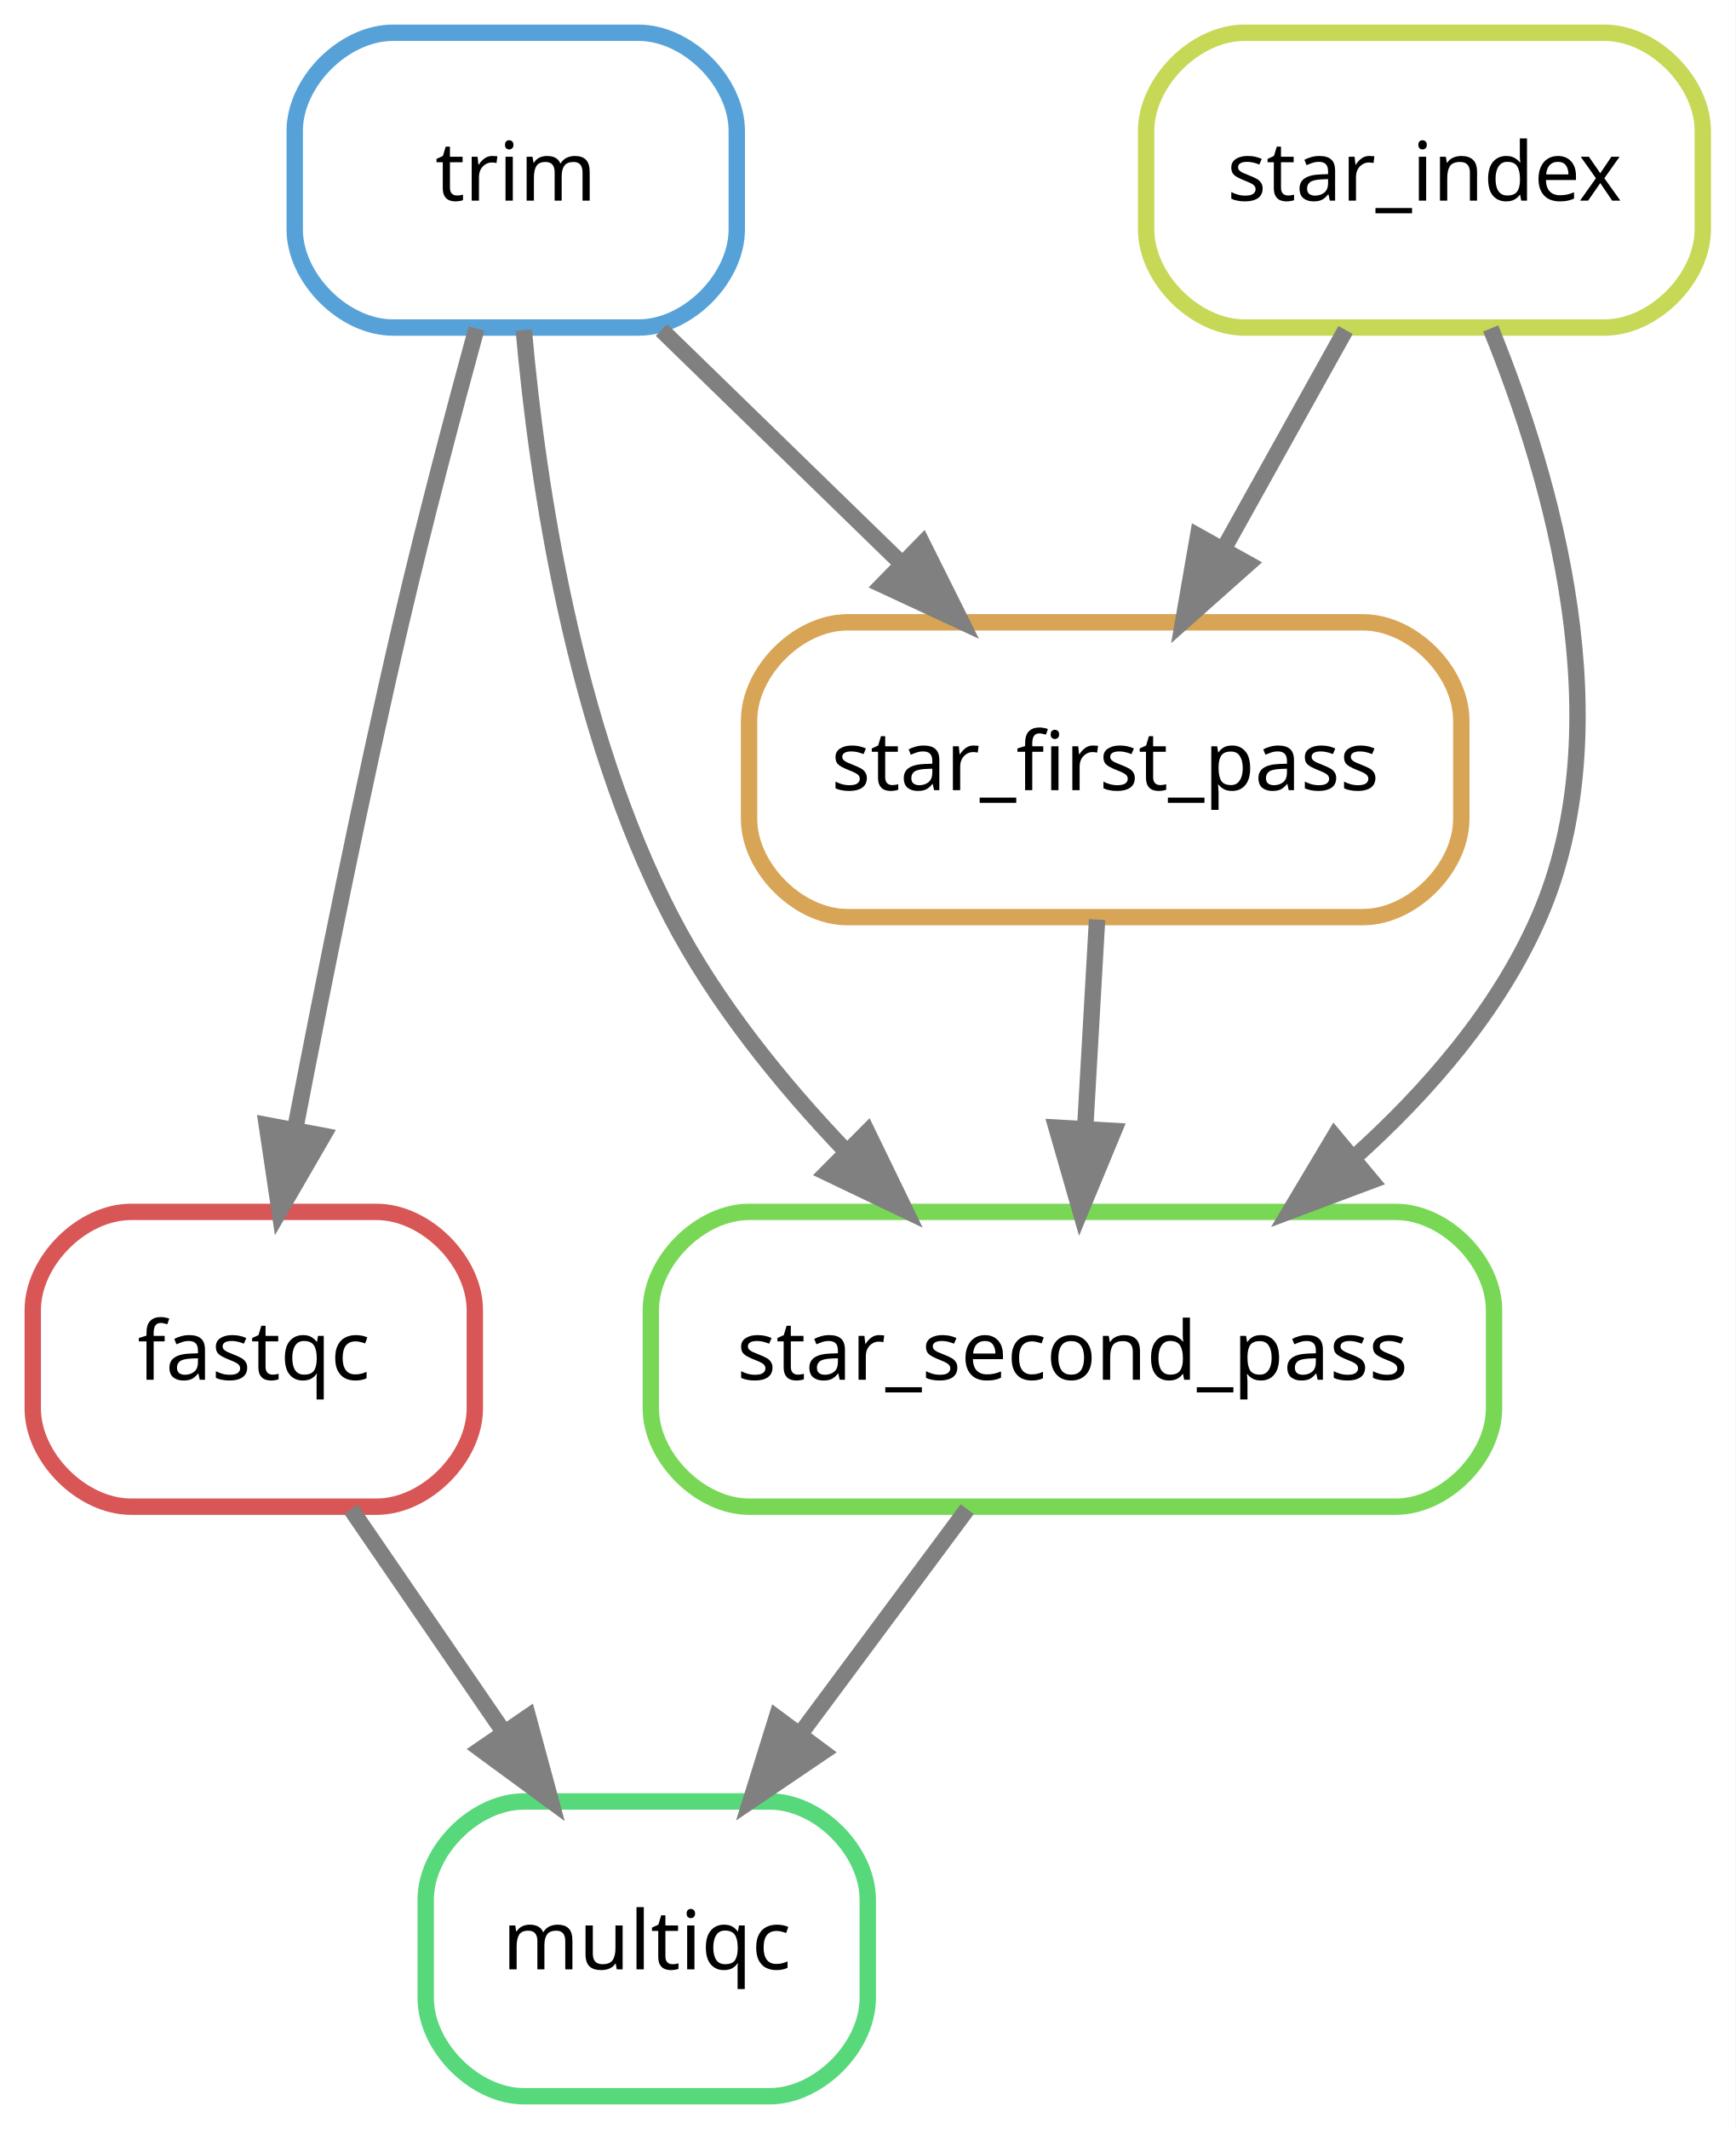
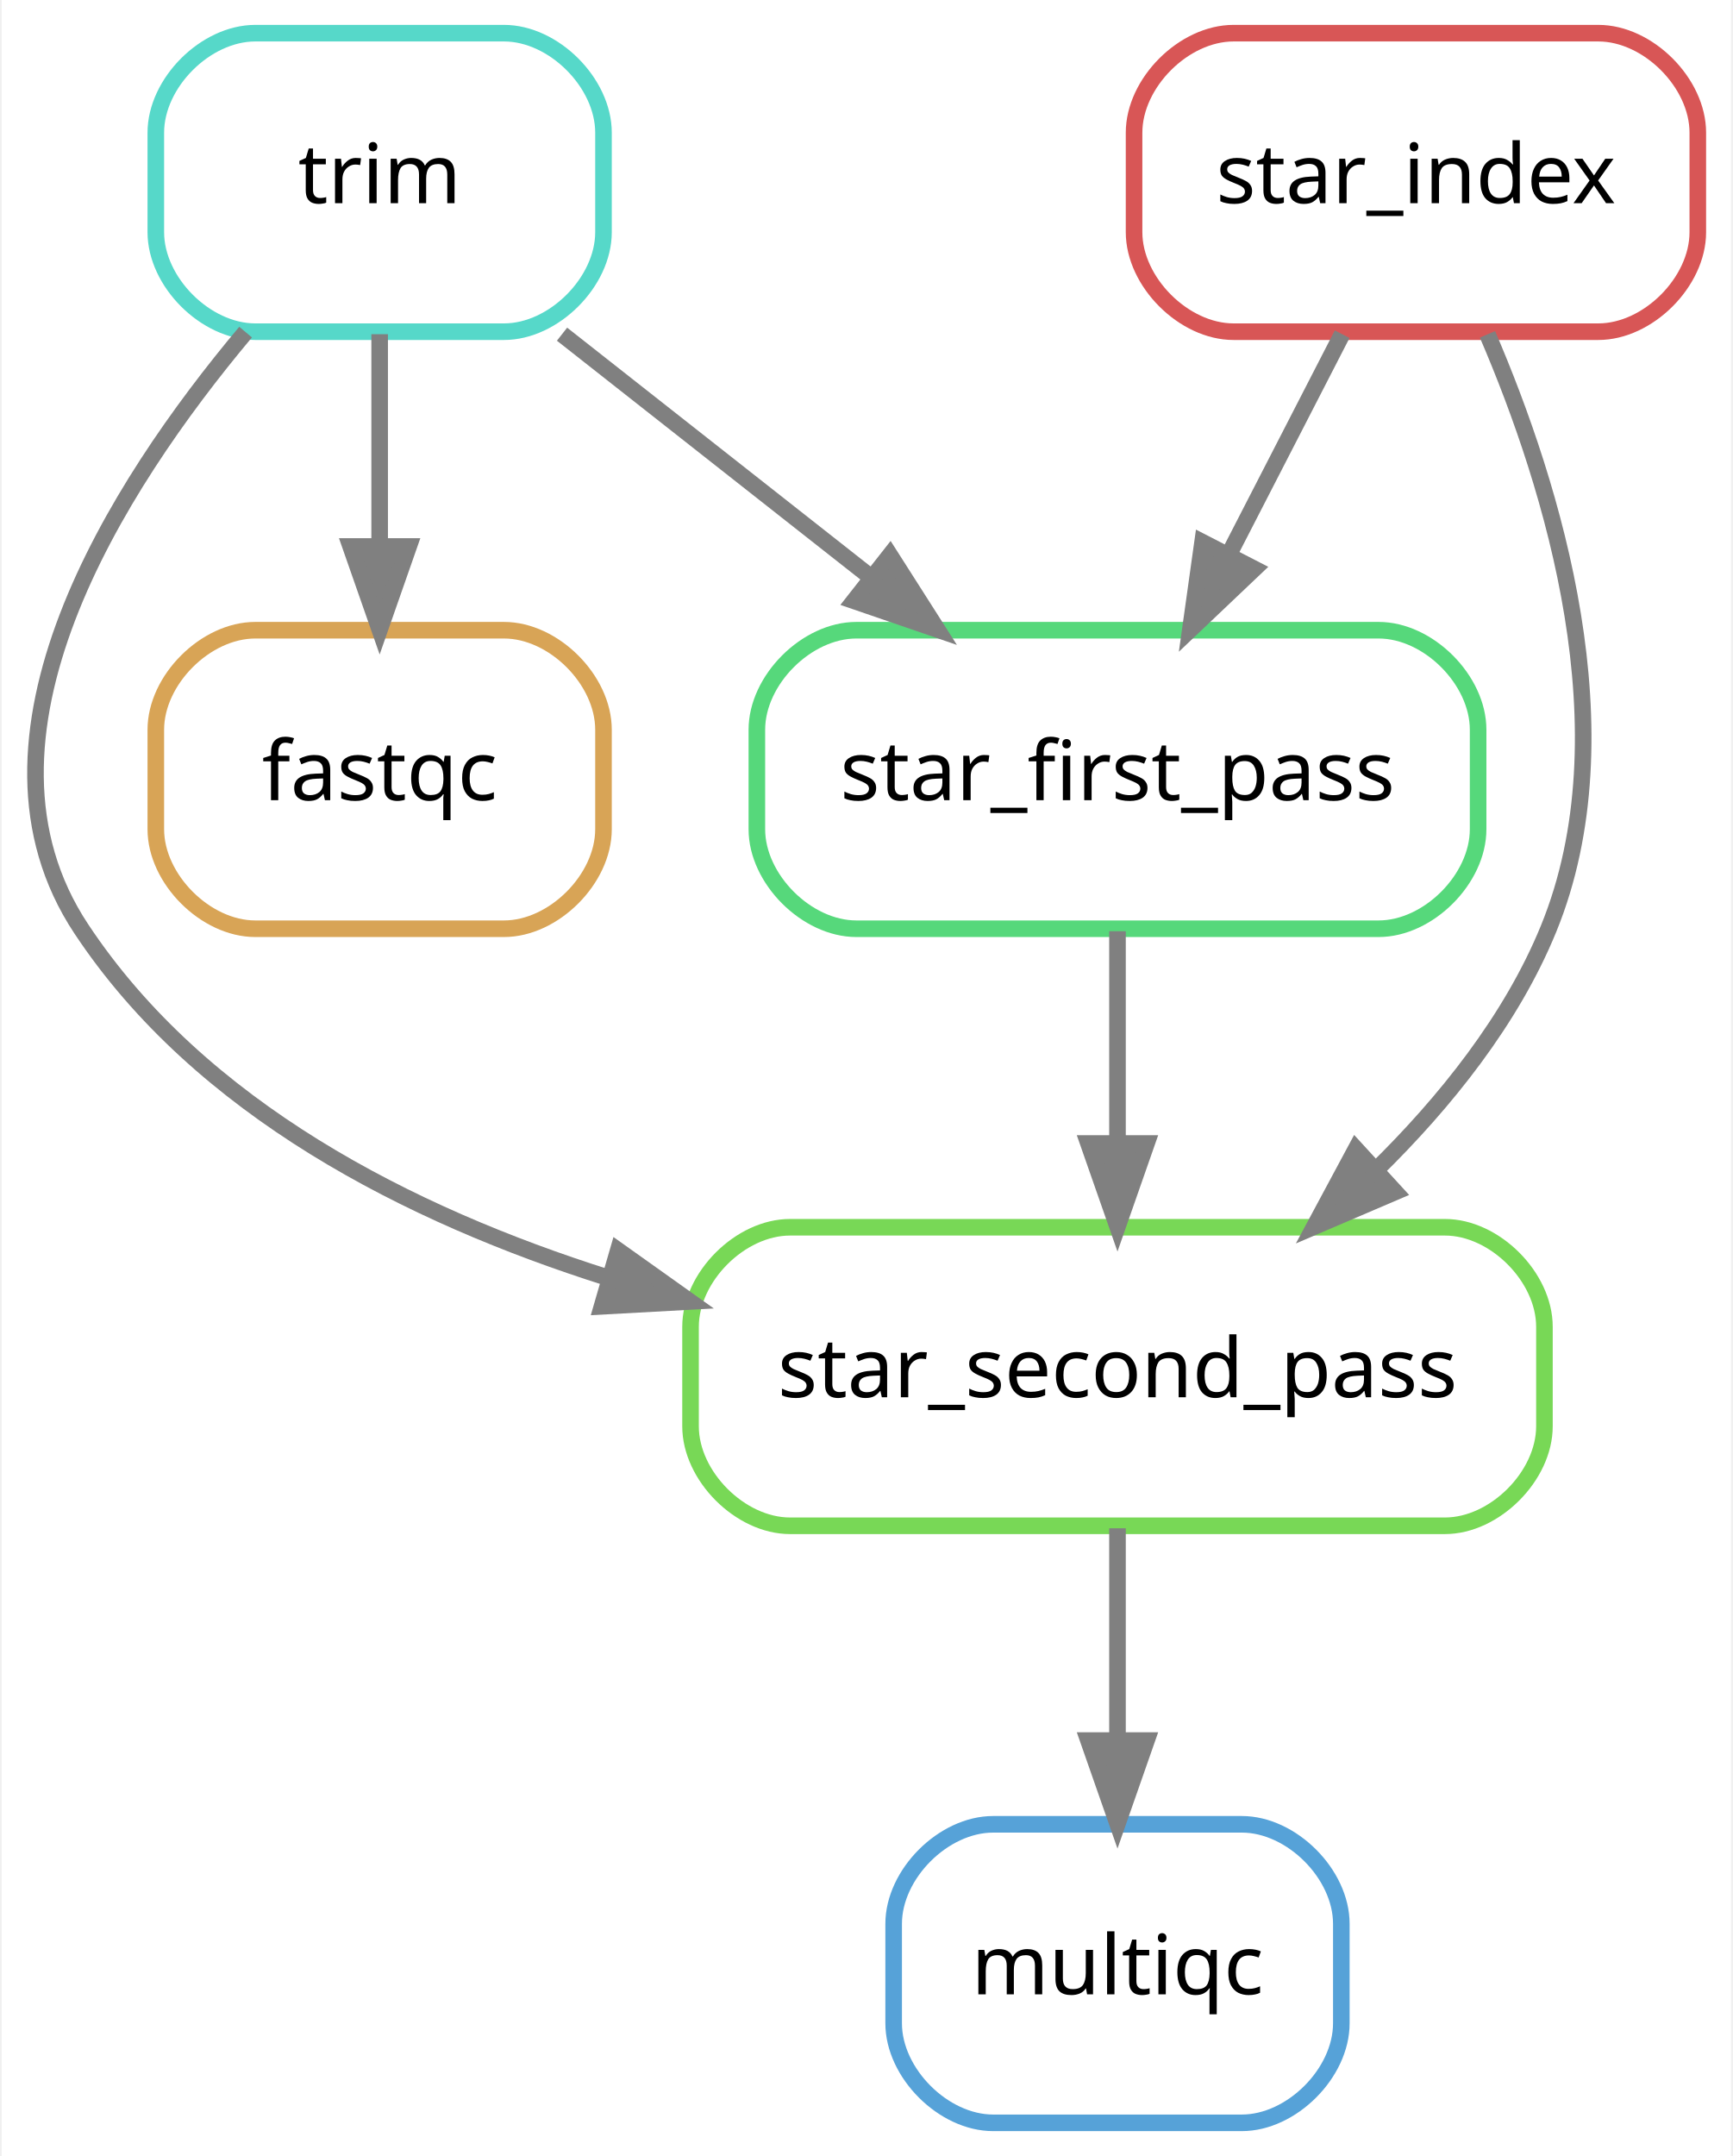
- <svg xmlns="http://www.w3.org/2000/svg" width="212pt" height="260pt" viewBox="0.00 0.00 212.00 260.00">
+ <svg xmlns="http://www.w3.org/2000/svg" width="209pt" height="260pt" viewBox="0.00 0.00 208.59 260.00">
  <g id="graph0" class="graph" transform="scale(1 1) rotate(0) translate(4 256)">
-     <polygon fill="white" stroke="transparent" points="-4,4 -4,-256 208,-256 208,4 -4,4" />
+     <polygon fill="white" stroke="transparent" points="-4,4 -4,-256 204.59,-256 204.59,4 -4,4" />
    <g id="node1" class="node">
-       <path fill="none" stroke="#78d856" stroke-width="2" d="M166.5,-108C166.5,-108 87.5,-108 87.5,-108 81.5,-108 75.5,-102 75.5,-96 75.5,-96 75.5,-84 75.5,-84 75.5,-78 81.5,-72 87.5,-72 87.5,-72 166.5,-72 166.5,-72 172.5,-72 178.5,-78 178.5,-84 178.5,-84 178.5,-96 178.5,-96 178.5,-102 172.5,-108 166.5,-108" />
-       <text text-anchor="middle" x="127" y="-87.5" font-family="sans" font-size="10.00">star_second_pass</text>
+       <path fill="none" stroke="#78d856" stroke-width="2" d="M170.09,-108C170.09,-108 91.09,-108 91.09,-108 85.09,-108 79.09,-102 79.09,-96 79.09,-96 79.09,-84 79.09,-84 79.09,-78 85.09,-72 91.09,-72 91.09,-72 170.09,-72 170.09,-72 176.09,-72 182.09,-78 182.09,-84 182.09,-84 182.09,-96 182.09,-96 182.09,-102 176.09,-108 170.09,-108" />
+       <text text-anchor="middle" x="130.59" y="-87.5" font-family="sans" font-size="10.00">star_second_pass</text>
+     </g>
+     <g id="node6" class="node">
+       <path fill="none" stroke="#56a2d8" stroke-width="2" d="M145.59,-36C145.59,-36 115.59,-36 115.59,-36 109.59,-36 103.59,-30 103.59,-24 103.59,-24 103.59,-12 103.59,-12 103.59,-6 109.59,0 115.59,0 115.59,0 145.59,0 145.59,0 151.59,0 157.59,-6 157.59,-12 157.59,-12 157.59,-24 157.59,-24 157.59,-30 151.59,-36 145.59,-36" />
+       <text text-anchor="middle" x="130.59" y="-15.5" font-family="sans" font-size="10.00">multiqc</text>
+     </g>
+     <g id="edge7" class="edge">
+       <path fill="none" stroke="grey" stroke-width="2" d="M130.59,-71.7C130.59,-63.98 130.59,-54.71 130.59,-46.11" />
+       <polygon fill="grey" stroke="grey" stroke-width="2" points="134.09,-46.1 130.59,-36.1 127.09,-46.1 134.09,-46.1" />
+     </g>
+     <g id="node2" class="node">
+       <path fill="none" stroke="#56d8c9" stroke-width="2" d="M56.59,-252C56.59,-252 26.59,-252 26.59,-252 20.59,-252 14.59,-246 14.59,-240 14.59,-240 14.59,-228 14.59,-228 14.59,-222 20.59,-216 26.59,-216 26.59,-216 56.59,-216 56.59,-216 62.59,-216 68.59,-222 68.59,-228 68.59,-228 68.59,-240 68.59,-240 68.59,-246 62.59,-252 56.59,-252" />
+       <text text-anchor="middle" x="41.59" y="-231.5" font-family="sans" font-size="10.00">trim</text>
+     </g>
+     <g id="edge2" class="edge">
+       <path fill="none" stroke="grey" stroke-width="2" d="M25.42,-215.95C9.75,-197.27 -9.6,-166.93 5.59,-144 19.94,-122.32 45.13,-109.49 69.16,-101.9" />
+       <polygon fill="grey" stroke="grey" stroke-width="2" points="70.36,-105.19 78.99,-99.05 68.41,-98.47 70.36,-105.19" />
+     </g>
+     <g id="node4" class="node">
+       <path fill="none" stroke="#56d87b" stroke-width="2" d="M162.09,-180C162.09,-180 99.09,-180 99.09,-180 93.09,-180 87.09,-174 87.09,-168 87.09,-168 87.09,-156 87.09,-156 87.09,-150 93.09,-144 99.09,-144 99.09,-144 162.09,-144 162.09,-144 168.09,-144 174.09,-150 174.09,-156 174.09,-156 174.09,-168 174.09,-168 174.09,-174 168.09,-180 162.09,-180" />
+       <text text-anchor="middle" x="130.59" y="-159.5" font-family="sans" font-size="10.00">star_first_pass</text>
+     </g>
+     <g id="edge4" class="edge">
+       <path fill="none" stroke="grey" stroke-width="2" d="M63.59,-215.7C74.8,-206.88 88.59,-196.03 100.74,-186.47" />
+       <polygon fill="grey" stroke="grey" stroke-width="2" points="103.14,-189.04 108.84,-180.1 98.82,-183.54 103.14,-189.04" />
    </g>
    <g id="node5" class="node">
-       <path fill="none" stroke="#56d87b" stroke-width="2" d="M90,-36C90,-36 60,-36 60,-36 54,-36 48,-30 48,-24 48,-24 48,-12 48,-12 48,-6 54,0 60,0 60,0 90,0 90,0 96,0 102,-6 102,-12 102,-12 102,-24 102,-24 102,-30 96,-36 90,-36" />
-       <text text-anchor="middle" x="75" y="-15.5" font-family="sans" font-size="10.00">multiqc</text>
+       <path fill="none" stroke="#d8a456" stroke-width="2" d="M56.59,-180C56.59,-180 26.59,-180 26.59,-180 20.59,-180 14.59,-174 14.59,-168 14.59,-168 14.59,-156 14.59,-156 14.59,-150 20.59,-144 26.59,-144 26.59,-144 56.59,-144 56.59,-144 62.59,-144 68.59,-150 68.59,-156 68.59,-156 68.59,-168 68.59,-168 68.59,-174 62.59,-180 56.59,-180" />
+       <text text-anchor="middle" x="41.59" y="-159.5" font-family="sans" font-size="10.00">fastqc</text>
    </g>
-     <g id="edge7" class="edge">
-       <path fill="none" stroke="grey" stroke-width="2" d="M114.15,-71.7C107.97,-63.39 100.46,-53.28 93.68,-44.14" />
-       <polygon fill="grey" stroke="grey" stroke-width="2" points="96.48,-42.04 87.71,-36.1 90.86,-46.22 96.48,-42.04" />
-     </g>
-     <g id="node2" class="node">
-       <path fill="none" stroke="#56a2d8" stroke-width="2" d="M74,-252C74,-252 44,-252 44,-252 38,-252 32,-246 32,-240 32,-240 32,-228 32,-228 32,-222 38,-216 44,-216 44,-216 74,-216 74,-216 80,-216 86,-222 86,-228 86,-228 86,-240 86,-240 86,-246 80,-252 74,-252" />
-       <text text-anchor="middle" x="59" y="-231.5" font-family="sans" font-size="10.00">trim</text>
-     </g>
-     <g id="edge2" class="edge">
-       <path fill="none" stroke="grey" stroke-width="2" d="M59.98,-215.69C61.63,-197.06 66.07,-167 78,-144 83.39,-133.61 91.37,-123.74 99.33,-115.41" />
-       <polygon fill="grey" stroke="grey" stroke-width="2" points="101.94,-117.74 106.56,-108.21 97.01,-112.78 101.94,-117.74" />
-     </g>
-     <g id="node4" class="node">
-       <path fill="none" stroke="#d8a456" stroke-width="2" d="M162.5,-180C162.5,-180 99.5,-180 99.5,-180 93.5,-180 87.5,-174 87.5,-168 87.5,-168 87.5,-156 87.5,-156 87.5,-150 93.5,-144 99.5,-144 99.5,-144 162.5,-144 162.5,-144 168.5,-144 174.5,-150 174.5,-156 174.5,-156 174.5,-168 174.5,-168 174.5,-174 168.5,-180 162.5,-180" />
-       <text text-anchor="middle" x="131" y="-159.5" font-family="sans" font-size="10.00">star_first_pass</text>
-     </g>
-     <g id="edge4" class="edge">
-       <path fill="none" stroke="grey" stroke-width="2" d="M76.8,-215.7C85.6,-207.14 96.38,-196.66 106,-187.3" />
-       <polygon fill="grey" stroke="grey" stroke-width="2" points="108.68,-189.58 113.41,-180.1 103.8,-184.57 108.68,-189.58" />
-     </g>
-     <g id="node6" class="node">
-       <path fill="none" stroke="#d85656" stroke-width="2" d="M42,-108C42,-108 12,-108 12,-108 6,-108 0,-102 0,-96 0,-96 0,-84 0,-84 0,-78 6,-72 12,-72 12,-72 42,-72 42,-72 48,-72 54,-78 54,-84 54,-84 54,-96 54,-96 54,-102 48,-108 42,-108" />
-       <text text-anchor="middle" x="27" y="-87.5" font-family="sans" font-size="10.00">fastqc</text>
-     </g>
-     <g id="edge8" class="edge">
-       <path fill="none" stroke="grey" stroke-width="2" d="M54.2,-215.88C51.37,-205.53 47.81,-192.05 45,-180 40.2,-159.4 35.49,-135.95 32.09,-118.29" />
-       <polygon fill="grey" stroke="grey" stroke-width="2" points="35.46,-117.3 30.15,-108.13 28.59,-118.6 35.46,-117.3" />
+     <g id="edge6" class="edge">
+       <path fill="none" stroke="grey" stroke-width="2" d="M41.59,-215.7C41.59,-207.98 41.59,-198.71 41.59,-190.11" />
+       <polygon fill="grey" stroke="grey" stroke-width="2" points="45.09,-190.1 41.59,-180.1 38.09,-190.1 45.09,-190.1" />
    </g>
    <g id="node3" class="node">
-       <path fill="none" stroke="#c6d856" stroke-width="2" d="M192,-252C192,-252 148,-252 148,-252 142,-252 136,-246 136,-240 136,-240 136,-228 136,-228 136,-222 142,-216 148,-216 148,-216 192,-216 192,-216 198,-216 204,-222 204,-228 204,-228 204,-240 204,-240 204,-246 198,-252 192,-252" />
-       <text text-anchor="middle" x="170" y="-231.5" font-family="sans" font-size="10.00">star_index</text>
+       <path fill="none" stroke="#d85656" stroke-width="2" d="M188.59,-252C188.59,-252 144.59,-252 144.59,-252 138.59,-252 132.59,-246 132.59,-240 132.59,-240 132.59,-228 132.59,-228 132.59,-222 138.59,-216 144.59,-216 144.59,-216 188.59,-216 188.59,-216 194.59,-216 200.59,-222 200.59,-228 200.59,-228 200.59,-240 200.59,-240 200.59,-246 194.59,-252 188.59,-252" />
+       <text text-anchor="middle" x="166.59" y="-231.5" font-family="sans" font-size="10.00">star_index</text>
    </g>
    <g id="edge3" class="edge">
-       <path fill="none" stroke="grey" stroke-width="2" d="M178.09,-215.89C185.62,-197.43 194.25,-167.52 184,-144 179.07,-132.68 170.39,-122.68 161.27,-114.51" />
-       <polygon fill="grey" stroke="grey" stroke-width="2" points="163.5,-111.81 153.58,-108.09 159.01,-117.19 163.5,-111.81" />
+       <path fill="none" stroke="grey" stroke-width="2" d="M175.22,-215.68C183.13,-197.29 192.27,-167.69 182.59,-144 178.1,-133.02 170.12,-123.08 161.73,-114.86" />
+       <polygon fill="grey" stroke="grey" stroke-width="2" points="164.08,-112.26 154.34,-108.09 159.35,-117.42 164.08,-112.26" />
    </g>
    <g id="edge5" class="edge">
-       <path fill="none" stroke="grey" stroke-width="2" d="M160.36,-215.7C155.87,-207.64 150.44,-197.89 145.48,-188.98" />
-       <polygon fill="grey" stroke="grey" stroke-width="2" points="148.45,-187.14 140.53,-180.1 142.34,-190.54 148.45,-187.14" />
+       <path fill="none" stroke="grey" stroke-width="2" d="M157.69,-215.7C153.59,-207.73 148.64,-198.1 144.09,-189.26" />
+       <polygon fill="grey" stroke="grey" stroke-width="2" points="147.07,-187.4 139.38,-180.1 140.85,-190.6 147.07,-187.4" />
    </g>
    <g id="edge1" class="edge">
-       <path fill="none" stroke="grey" stroke-width="2" d="M130.01,-143.7C129.57,-135.98 129.04,-126.71 128.55,-118.11" />
-       <polygon fill="grey" stroke="grey" stroke-width="2" points="132.04,-117.89 127.98,-108.1 125.05,-118.29 132.04,-117.89" />
-     </g>
-     <g id="edge6" class="edge">
-       <path fill="none" stroke="grey" stroke-width="2" d="M38.87,-71.7C44.5,-63.47 51.35,-53.48 57.57,-44.42" />
-       <polygon fill="grey" stroke="grey" stroke-width="2" points="60.5,-46.33 63.27,-36.1 54.73,-42.37 60.5,-46.33" />
+       <path fill="none" stroke="grey" stroke-width="2" d="M130.59,-143.7C130.59,-135.98 130.59,-126.71 130.59,-118.11" />
+       <polygon fill="grey" stroke="grey" stroke-width="2" points="134.09,-118.1 130.59,-108.1 127.09,-118.1 134.09,-118.1" />
    </g>
  </g>
</svg>
